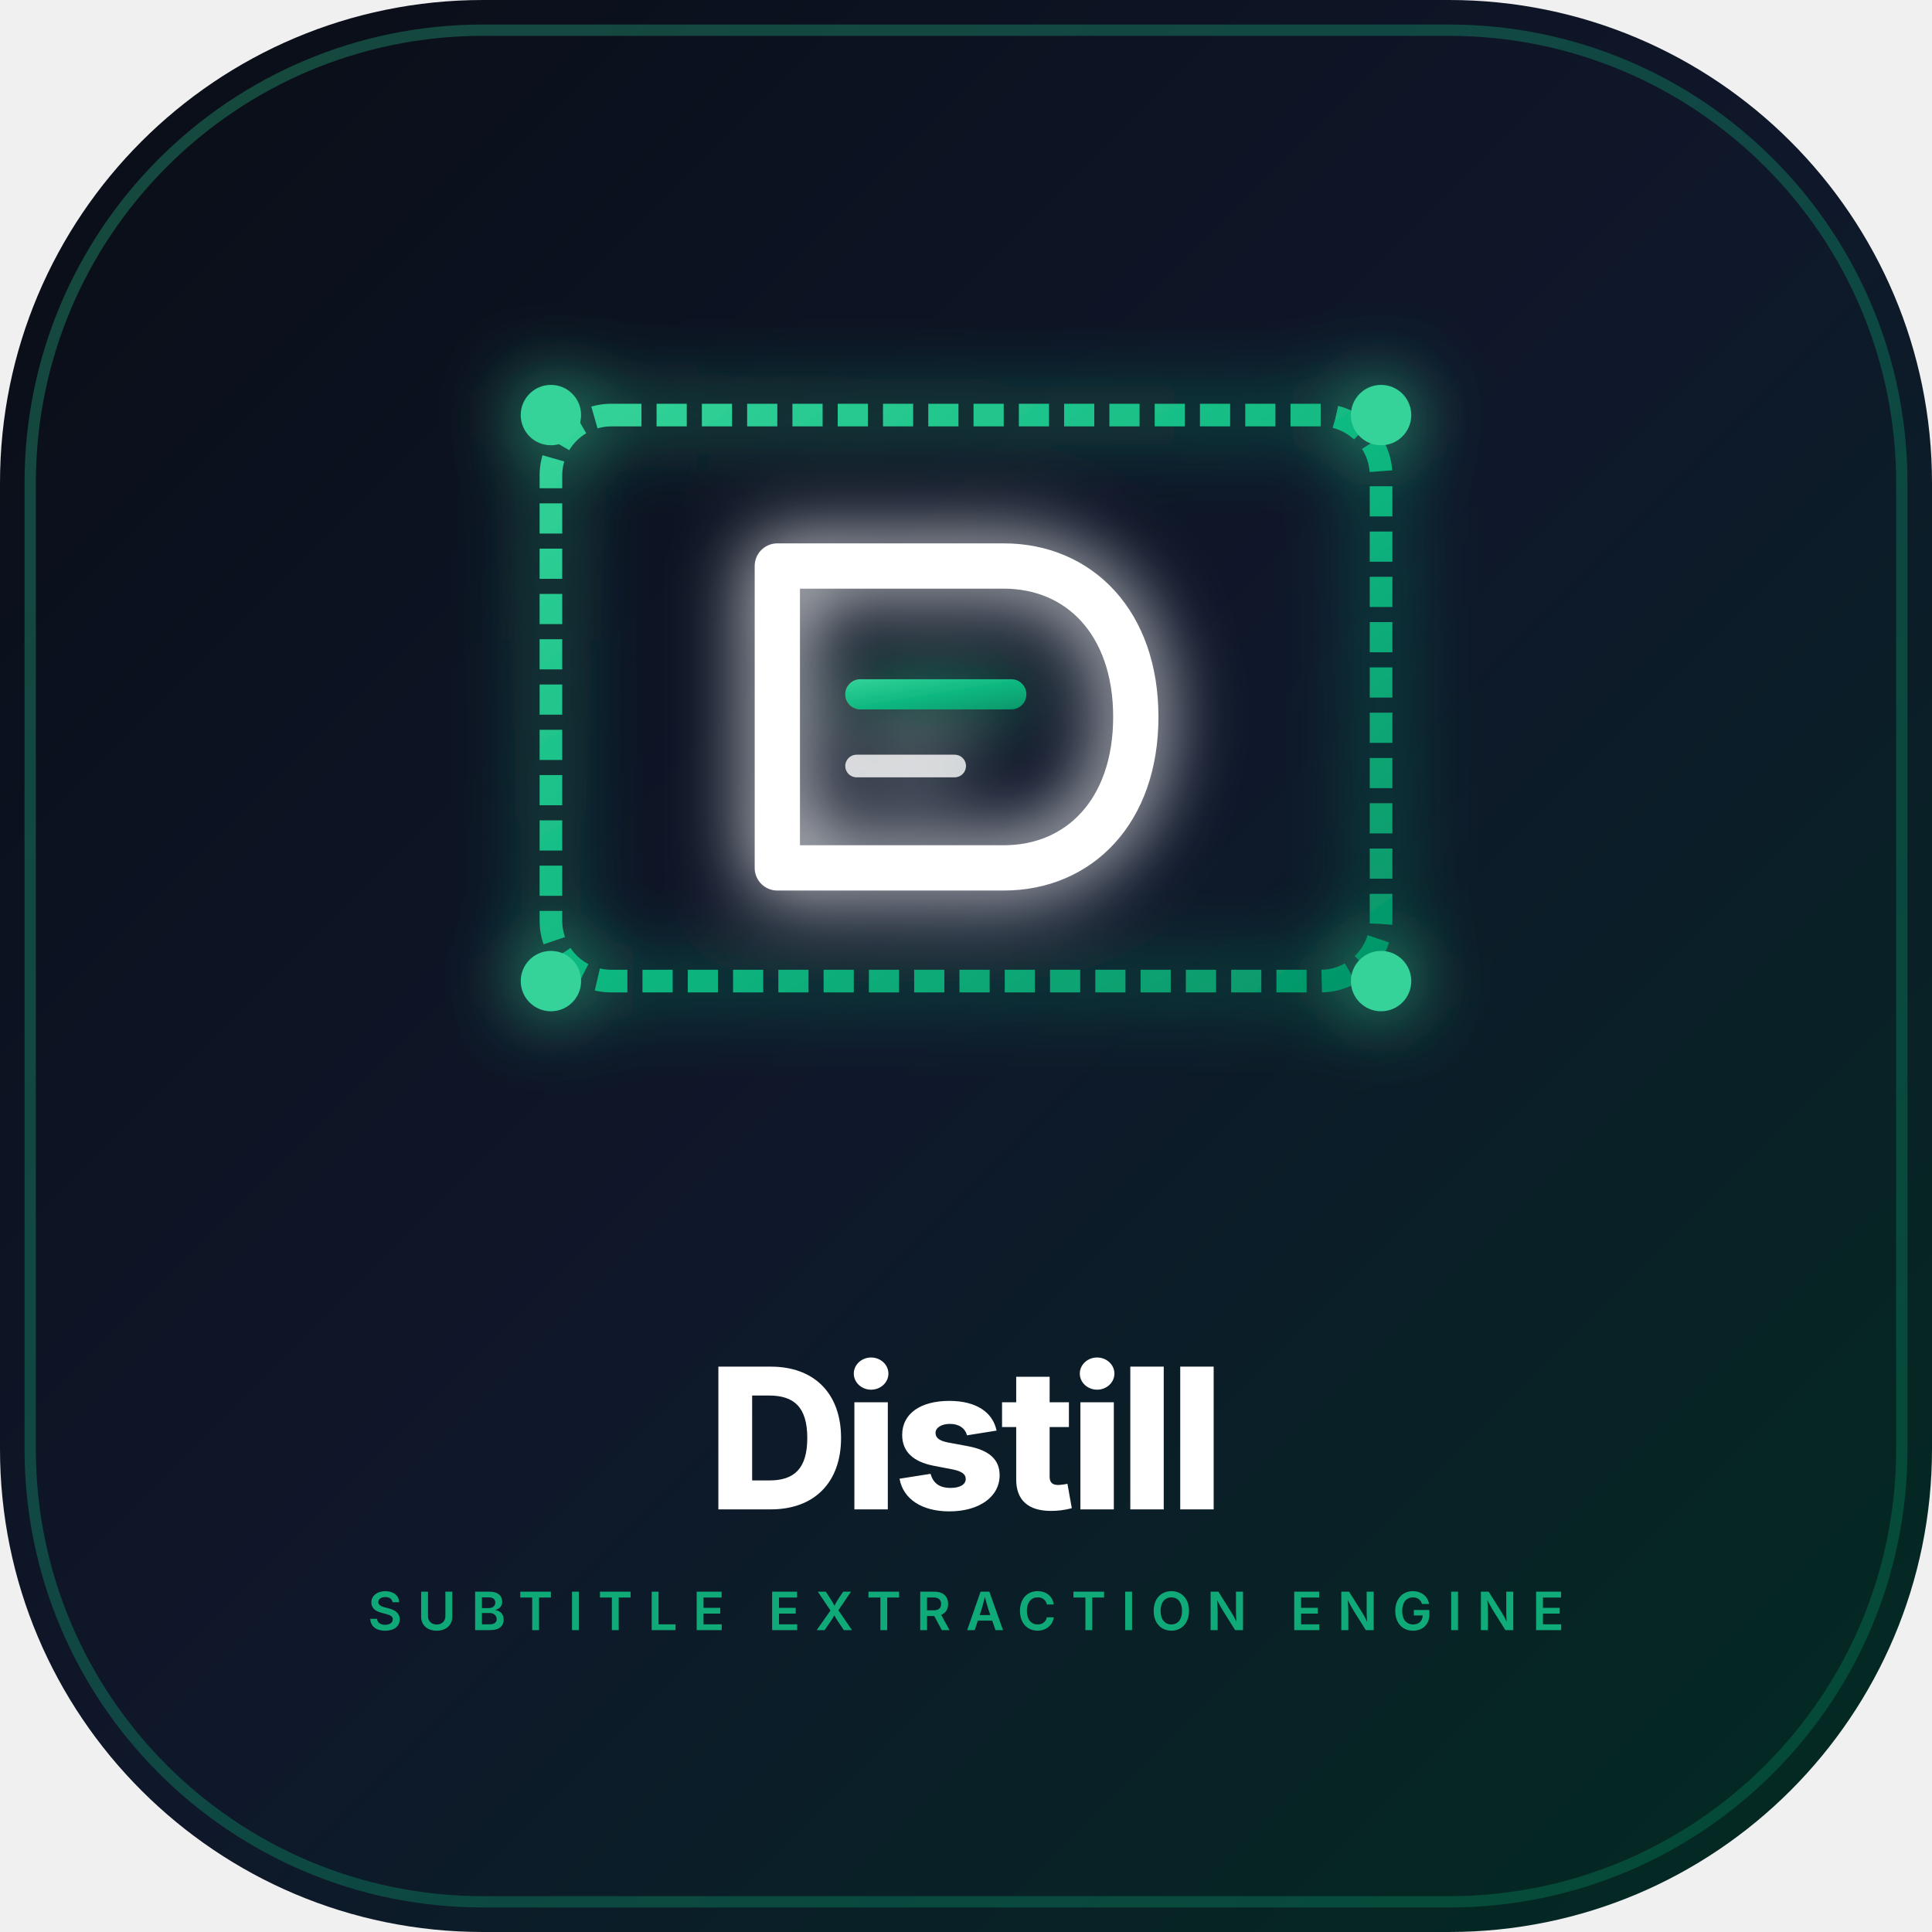
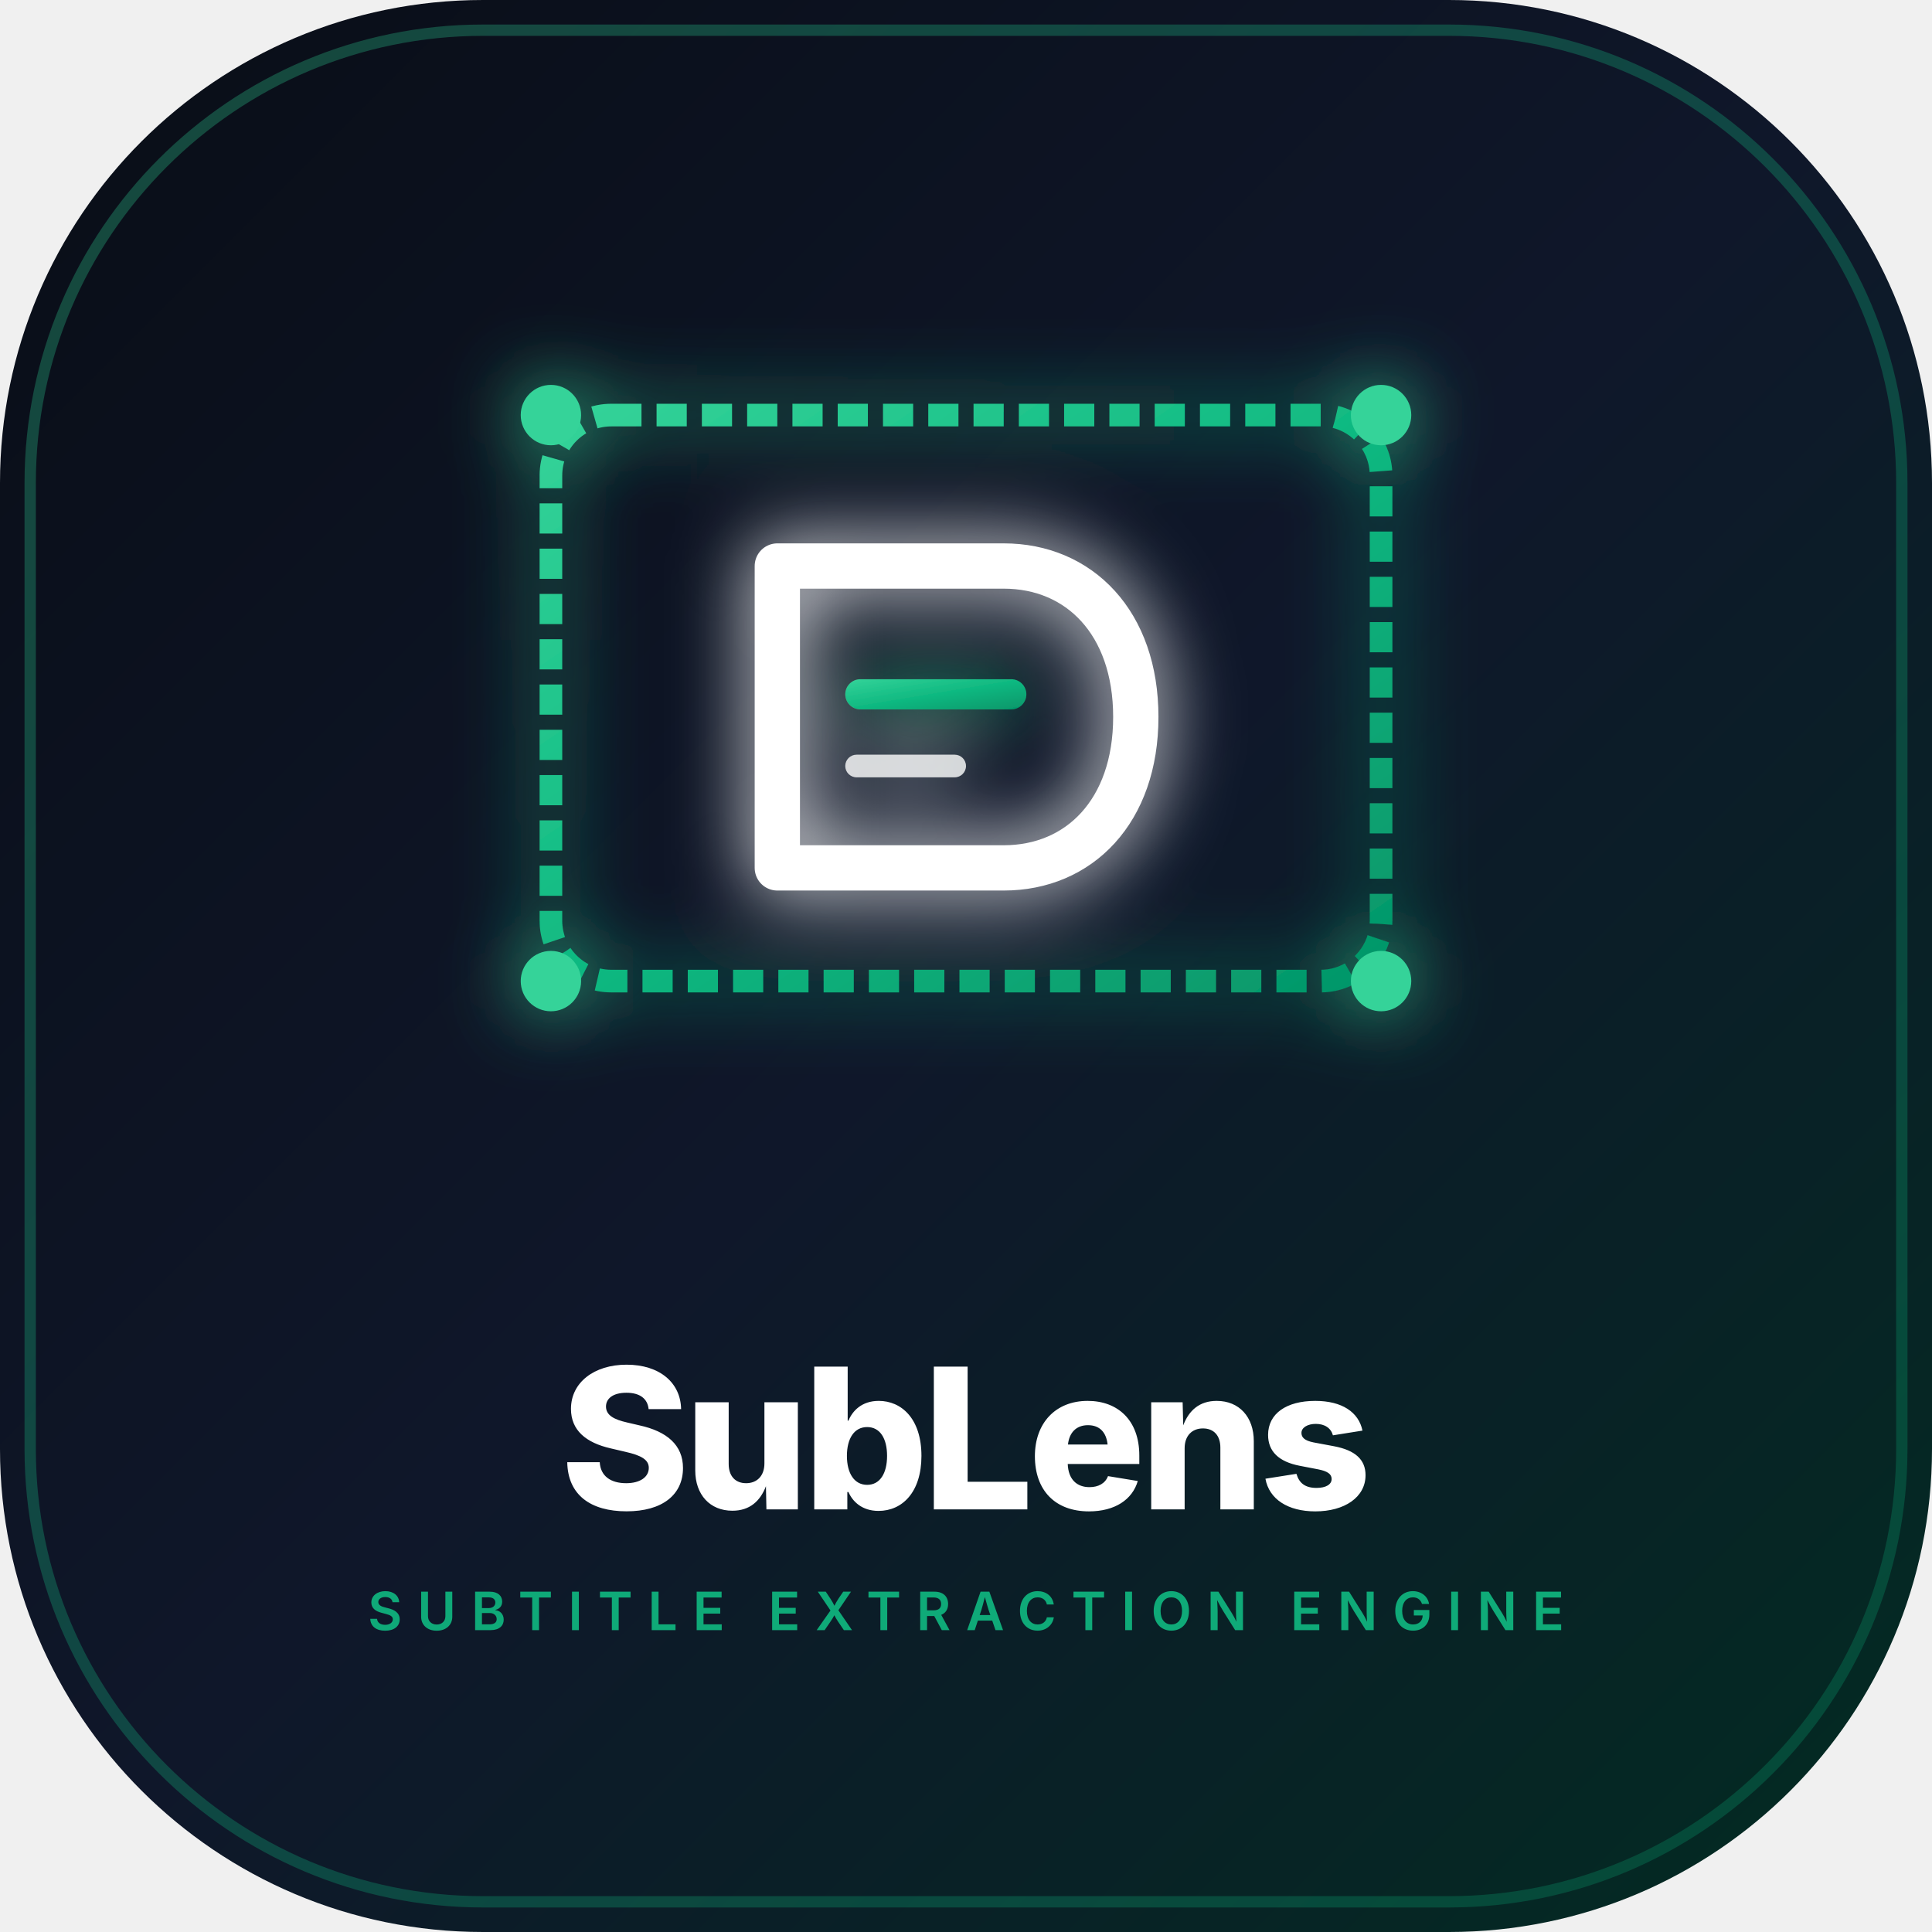
- <svg xmlns="http://www.w3.org/2000/svg" viewBox="0 0 512 512" role="img" aria-label="Distill Logo">
+ <svg xmlns="http://www.w3.org/2000/svg" viewBox="0 0 512 512" role="img" aria-label="SubLens Logo">
  <defs>
    <linearGradient id="bgGradient" x1="0%" y1="0%" x2="100%" y2="100%">
      <stop offset="0%" stop-color="#090d16" />
      <stop offset="50%" stop-color="#0f172a" />
      <stop offset="100%" stop-color="#022c22" />
    </linearGradient>
    <linearGradient id="emeraldGradient" x1="0%" y1="0%" x2="100%" y2="100%">
      <stop offset="0%" stop-color="#34d399" />
      <stop offset="50%" stop-color="#10b981" />
      <stop offset="100%" stop-color="#059669" />
    </linearGradient>
    <filter id="emeraldGlow" x="-50%" y="-50%" width="200%" height="200%">
      <feGaussianBlur stdDeviation="10" result="blur" />
      <feComposite in="SourceGraphic" in2="blur" operator="over" />
    </filter>
    <clipPath id="logoClip">
      <rect x="24" y="24" width="464" height="464" rx="96" />
    </clipPath>
  </defs>
  <rect width="512" height="512" rx="128" fill="url(#bgGradient)" />
  <rect x="8" y="8" width="496" height="496" rx="120" fill="none" stroke="url(#emeraldGradient)" stroke-width="3" opacity="0.3" />
  <g transform="translate(256, 200)" filter="url(#emeraldGlow)">
    <rect x="-110" y="-90" width="220" height="150" rx="16" fill="none" stroke="url(#emeraldGradient)" stroke-width="6" stroke-dasharray="8 4" />
    <circle cx="-110" cy="-90" r="8" fill="#34d399" />
    <circle cx="110" cy="-90" r="8" fill="#34d399" />
    <circle cx="-110" cy="60" r="8" fill="#34d399" />
    <circle cx="110" cy="60" r="8" fill="#34d399" />
    <path d="M-50,-50 H10 C30,-50 45,-35 45,-10 C45,15 30,30 10,30 H-50 Z" fill="none" stroke="#ffffff" stroke-width="12" stroke-linejoin="round" />
    <rect x="-32" y="-20" width="48" height="8" rx="4" fill="url(#emeraldGradient)" />
    <rect x="-32" y="0" width="32" height="6" rx="3" fill="#ffffff" opacity="0.8" />
  </g>
  <g transform="translate(256, 400)">
    <text x="0" y="0" text-anchor="middle" font-family="system-ui, -apple-system, 'Inter', sans-serif" font-size="52" font-weight="800" letter-spacing="-1.5" fill="#ffffff">
-       Distill
+       SubLens
    </text>
    <text x="0" y="32" text-anchor="middle" font-family="system-ui, -apple-system, 'Inter', sans-serif" font-size="14" font-weight="600" letter-spacing="4" fill="#10b981" opacity="0.9">
      SUBTITLE EXTRACTION ENGINE
    </text>
  </g>
</svg>
